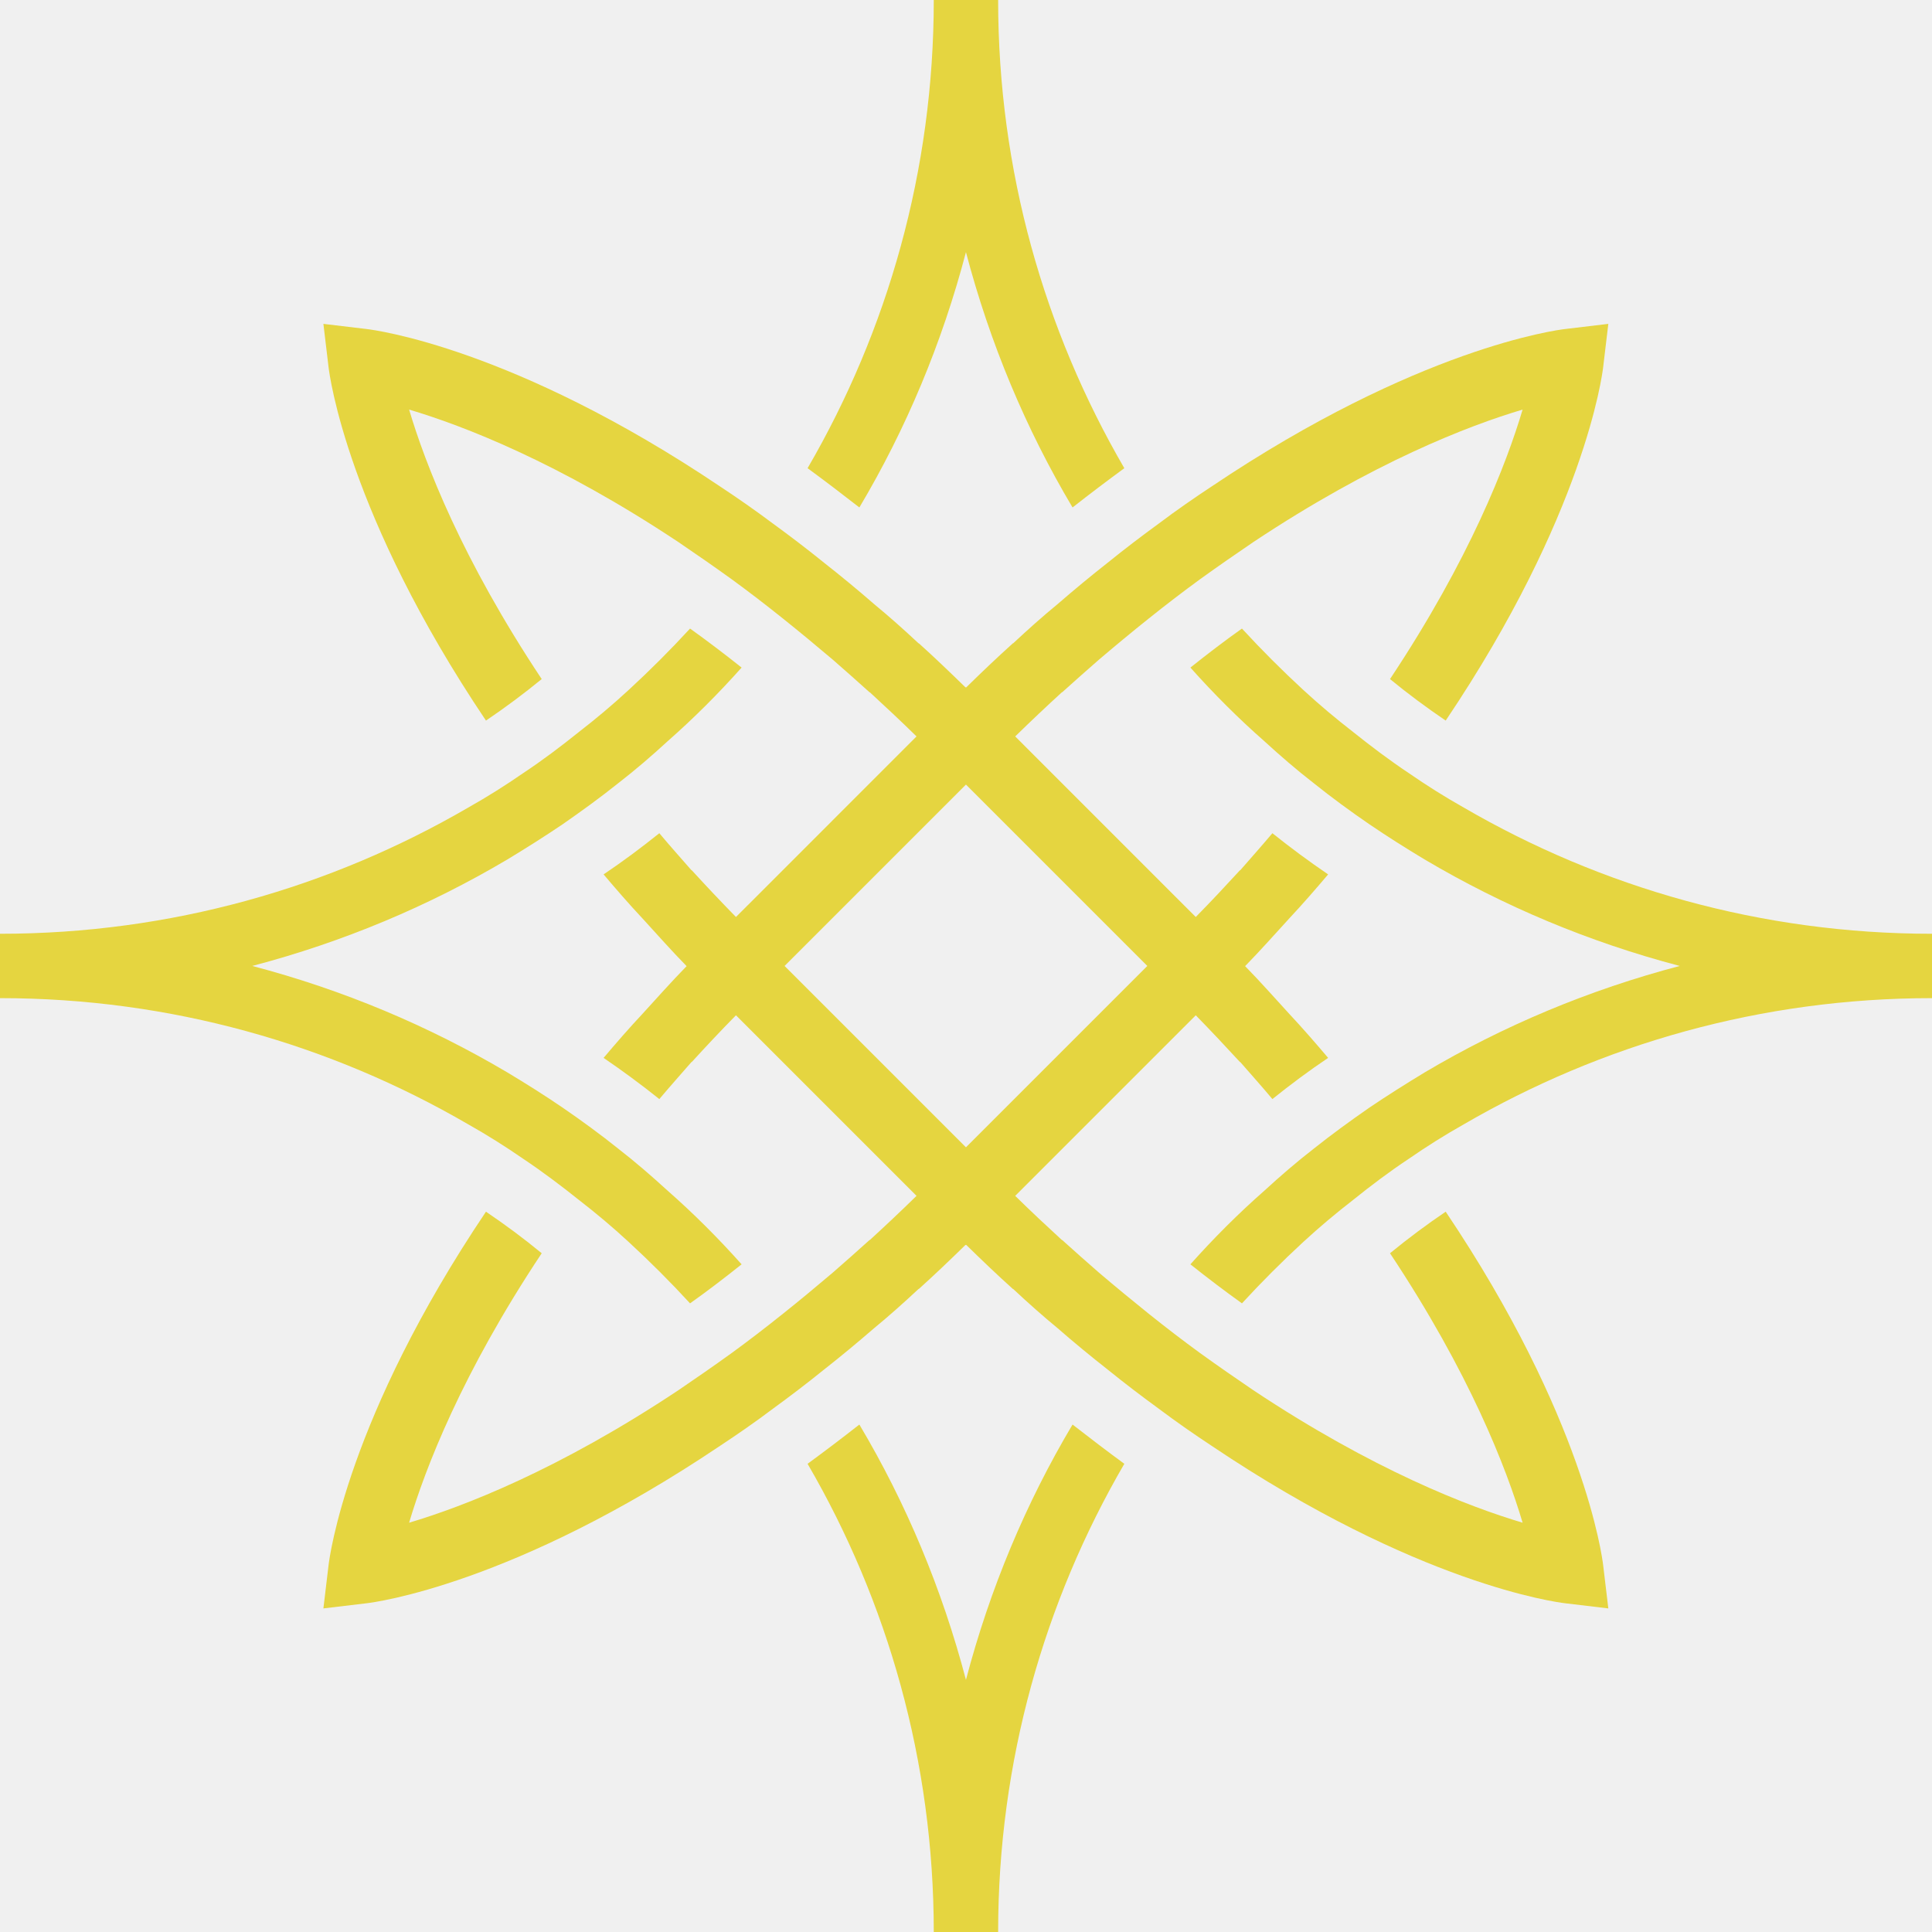
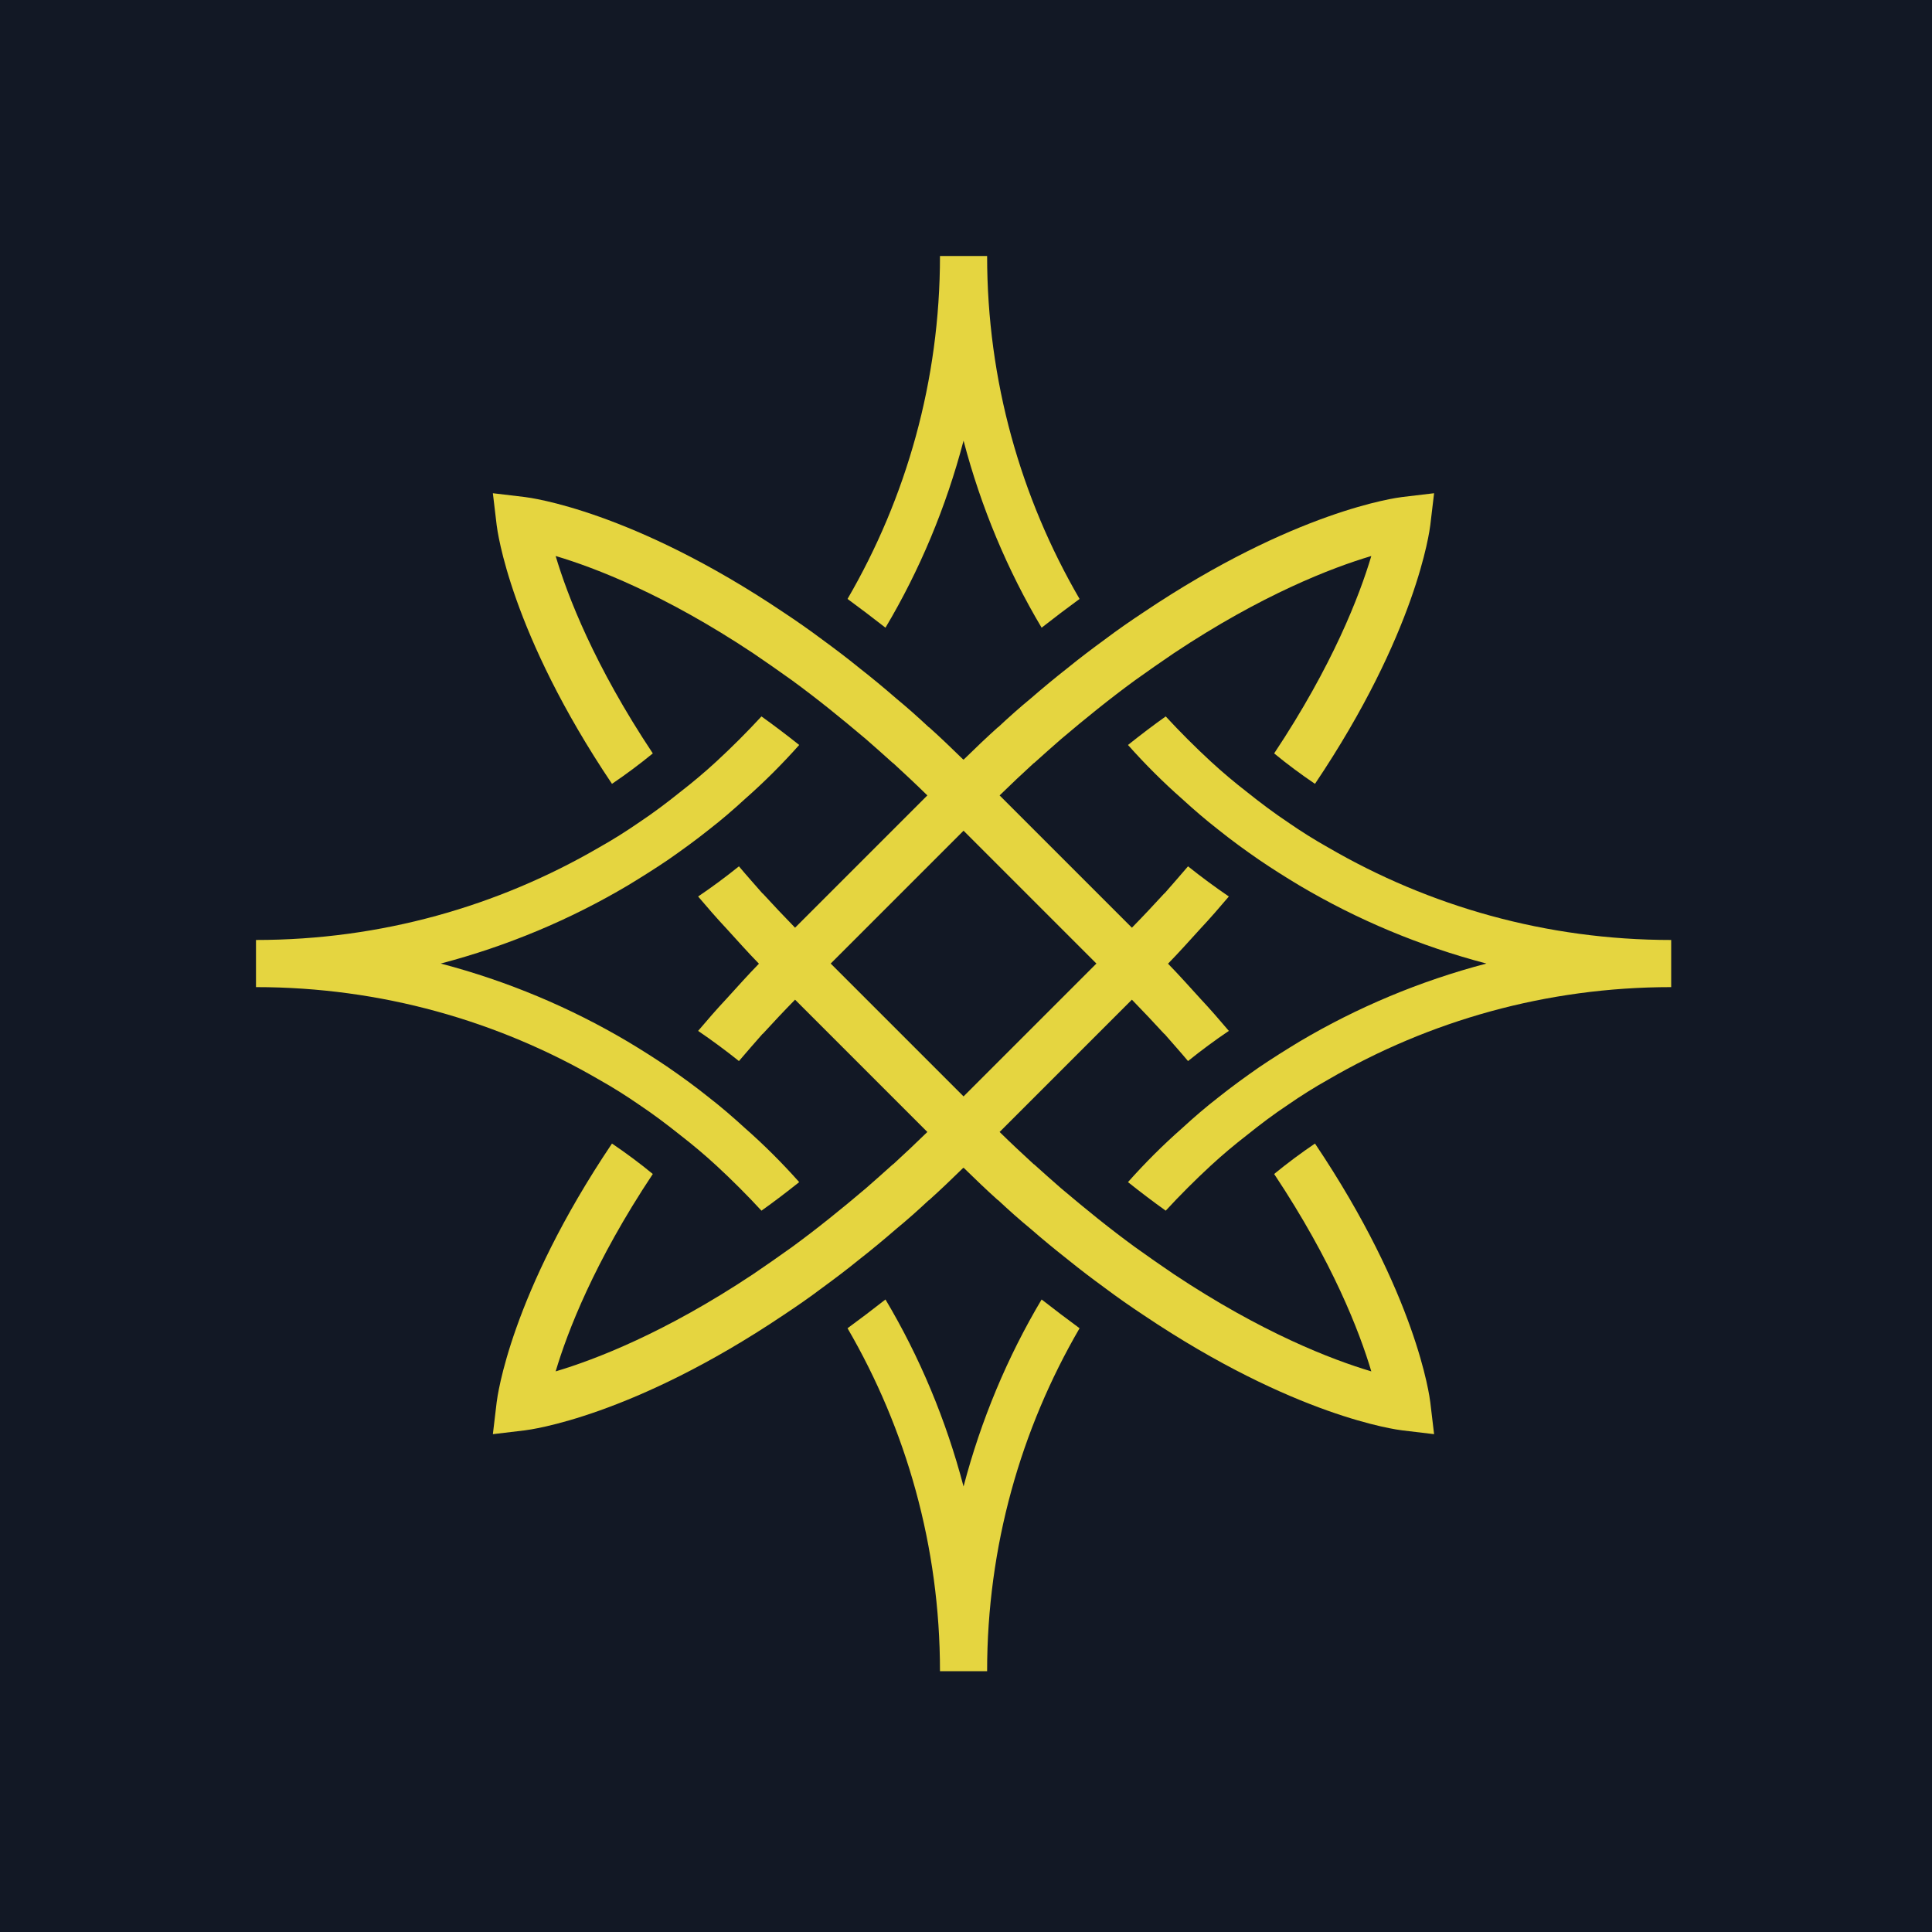
- <svg xmlns="http://www.w3.org/2000/svg" width="41" height="41" viewBox="0 0 41 41" fill="none">
-   <g clip-path="url(#clip0_121_1865)">
-     <path d="M20.499 5.351C21.005 7.277 21.769 9.102 22.761 10.769C23.137 10.474 23.505 10.196 23.86 9.936C22.159 7.011 21.182 3.615 21.182 0H19.816C19.816 3.615 18.839 7.011 17.138 9.936C17.493 10.196 17.861 10.476 18.237 10.769C19.229 9.102 19.993 7.277 20.499 5.351V5.351Z" fill="#E5D540" />
-     <path d="M31.064 17.138C30.662 16.912 30.272 16.666 29.896 16.406C29.485 16.132 29.097 15.839 28.713 15.532C28.352 15.252 28.002 14.959 27.66 14.644C27.209 14.228 26.772 13.791 26.356 13.339C26 13.591 25.632 13.872 25.262 14.167C25.754 14.719 26.281 15.246 26.833 15.731C27.169 16.038 27.516 16.339 27.878 16.619C28.26 16.926 28.656 17.215 29.061 17.493C29.443 17.753 29.833 17.999 30.229 18.237C31.904 19.229 33.721 19.993 35.647 20.499C33.721 21.005 31.902 21.769 30.229 22.761C29.833 23.001 29.443 23.247 29.061 23.505C28.658 23.785 28.262 24.072 27.878 24.378C27.516 24.659 27.167 24.96 26.833 25.267C26.281 25.752 25.754 26.279 25.262 26.831C25.632 27.126 26 27.404 26.356 27.659C26.772 27.207 27.209 26.77 27.66 26.354C28.002 26.039 28.352 25.746 28.713 25.466C29.095 25.159 29.485 24.864 29.896 24.592C30.272 24.332 30.662 24.086 31.064 23.86C33.989 22.159 37.379 21.182 41 21.182V19.816C37.379 19.816 33.989 18.839 31.064 17.138V17.138Z" fill="#E5D540" />
-     <path d="M11.104 24.592C11.514 24.866 11.903 25.159 12.287 25.466C12.649 25.746 12.998 26.039 13.339 26.354C13.791 26.77 14.228 27.207 14.644 27.659C15 27.407 15.368 27.126 15.738 26.831C15.246 26.279 14.719 25.752 14.167 25.267C13.831 24.96 13.484 24.659 13.122 24.378C12.74 24.072 12.344 23.783 11.939 23.505C11.557 23.244 11.167 22.999 10.771 22.761C9.096 21.769 7.279 21.005 5.353 20.499C7.279 19.993 9.098 19.229 10.771 18.237C11.167 17.997 11.557 17.751 11.939 17.493C12.342 17.213 12.738 16.926 13.122 16.619C13.484 16.339 13.833 16.038 14.167 15.731C14.719 15.246 15.246 14.719 15.738 14.167C15.368 13.872 15 13.594 14.644 13.339C14.228 13.791 13.791 14.228 13.339 14.644C12.998 14.959 12.649 15.252 12.287 15.532C11.905 15.839 11.514 16.134 11.104 16.406C10.728 16.666 10.338 16.912 9.936 17.138C7.011 18.839 3.621 19.816 0 19.816V21.182C3.621 21.182 7.011 22.159 9.936 23.86C10.338 24.086 10.728 24.332 11.104 24.592V24.592Z" fill="#E5D540" />
-     <path d="M20.499 35.649C19.993 33.723 19.229 31.898 18.237 30.231C17.861 30.526 17.493 30.804 17.138 31.064C18.839 33.989 19.816 37.385 19.816 41H21.182C21.182 37.385 22.159 33.989 23.86 31.064C23.505 30.804 23.137 30.524 22.761 30.231C21.769 31.898 21.005 33.723 20.499 35.649V35.649Z" fill="#E5D540" />
-     <path d="M30.68 25.714C30.278 25.986 29.882 26.281 29.498 26.596C31.192 29.144 31.971 31.166 32.312 32.314C31.164 31.973 29.142 31.195 26.594 29.5C26.232 29.254 25.856 28.994 25.466 28.713C25.11 28.453 24.754 28.181 24.378 27.88C24.037 27.606 23.681 27.313 23.32 27.006C23.068 26.787 22.808 26.555 22.541 26.315H22.535C22.208 26.014 21.879 25.708 21.544 25.378L24.939 21.983L25.376 21.546C25.703 21.881 26.018 22.216 26.313 22.537H26.319C26.551 22.803 26.785 23.064 27.002 23.324C27.384 23.017 27.78 22.722 28.185 22.45C27.925 22.143 27.652 21.828 27.352 21.507C27.057 21.186 26.75 20.836 26.423 20.503C26.75 20.168 27.059 19.82 27.352 19.499C27.652 19.178 27.925 18.863 28.185 18.556C27.782 18.282 27.386 17.989 27.002 17.682C26.783 17.942 26.551 18.203 26.319 18.469H26.313C26.018 18.79 25.706 19.125 25.376 19.46L24.939 19.024L21.544 15.628C21.879 15.301 22.206 14.992 22.535 14.691H22.541C22.808 14.451 23.068 14.219 23.32 14C23.681 13.693 24.037 13.398 24.378 13.126C24.754 12.825 25.11 12.553 25.466 12.293C25.856 12.012 26.232 11.752 26.594 11.506C29.142 9.812 31.164 9.033 32.312 8.692C31.971 9.84 31.192 11.862 29.498 14.411C29.88 14.725 30.276 15.018 30.68 15.292C33.625 10.913 34.001 7.96 34.021 7.796L34.131 6.873L33.209 6.983C33.044 7.003 30.093 7.379 25.712 10.324C25.35 10.563 24.974 10.822 24.592 11.11C24.236 11.37 23.875 11.643 23.505 11.943C23.157 12.216 22.802 12.51 22.438 12.825C22.131 13.077 21.816 13.358 21.501 13.652H21.495C21.168 13.947 20.838 14.26 20.503 14.589L20.497 14.583L20.491 14.589C20.155 14.262 19.828 13.947 19.499 13.652H19.493C19.178 13.358 18.865 13.079 18.556 12.825C18.194 12.51 17.839 12.218 17.489 11.943C17.119 11.643 16.758 11.37 16.402 11.11C16.02 10.824 15.644 10.563 15.282 10.324C10.903 7.379 7.95 7.003 7.785 6.983L6.863 6.873L6.973 7.796C6.993 7.96 7.369 10.911 10.313 15.292C10.716 15.02 11.112 14.725 11.496 14.411C9.801 11.862 9.023 9.84 8.682 8.692C9.83 9.033 11.852 9.812 14.4 11.506C14.762 11.752 15.138 12.012 15.528 12.293C15.884 12.553 16.239 12.825 16.615 13.126C16.957 13.4 17.312 13.693 17.674 14C17.926 14.219 18.186 14.451 18.453 14.691H18.459C18.786 14.992 19.115 15.299 19.45 15.628L16.055 19.024L15.618 19.46C15.29 19.125 14.975 18.79 14.681 18.469H14.675C14.443 18.203 14.209 17.942 13.992 17.682C13.61 17.989 13.213 18.284 12.809 18.556C13.069 18.863 13.341 19.178 13.642 19.499C13.937 19.82 14.244 20.17 14.571 20.503C14.244 20.838 13.935 21.186 13.642 21.507C13.341 21.828 13.069 22.143 12.809 22.45C13.211 22.724 13.608 23.017 13.992 23.324C14.211 23.064 14.443 22.803 14.675 22.537H14.681C14.975 22.216 15.288 21.881 15.618 21.546L16.055 21.983L19.45 25.378C19.115 25.706 18.788 26.014 18.459 26.315H18.453C18.186 26.555 17.926 26.787 17.674 27.006C17.312 27.313 16.957 27.608 16.615 27.88C16.239 28.181 15.884 28.453 15.528 28.713C15.138 28.994 14.762 29.254 14.4 29.5C11.852 31.195 9.83 31.973 8.682 32.314C9.023 31.166 9.801 29.144 11.496 26.596C11.114 26.281 10.718 25.988 10.313 25.714C7.369 30.093 6.993 33.046 6.973 33.211L6.863 34.133L7.785 34.023C7.95 34.003 10.901 33.627 15.282 30.682C15.644 30.443 16.02 30.184 16.402 29.896C16.758 29.636 17.119 29.363 17.489 29.063C17.837 28.79 18.192 28.496 18.556 28.181C18.863 27.929 19.178 27.648 19.493 27.354H19.499C19.826 27.059 20.155 26.746 20.491 26.417L20.497 26.423L20.503 26.417C20.838 26.744 21.166 27.059 21.495 27.354H21.501C21.816 27.648 22.129 27.927 22.438 28.181C22.799 28.496 23.155 28.788 23.505 29.063C23.875 29.363 24.236 29.636 24.592 29.896C24.974 30.183 25.35 30.443 25.712 30.682C30.091 33.627 33.044 34.003 33.209 34.023L34.131 34.133L34.021 33.211C34.001 33.046 33.625 30.095 30.68 25.714V25.714ZM20.944 23.903L20.499 24.348L20.054 23.903L17.095 20.944L16.65 20.499L17.095 20.054L20.054 17.095L20.499 16.65L20.944 17.095L23.903 20.054L24.348 20.499L23.903 20.944L20.944 23.903Z" fill="#E5D540" />
+ <svg xmlns="http://www.w3.org/2000/svg" width="400" height="400" viewBox="0 0 400 400" fill="none">
+   <rect width="400" height="400" fill="#121825" />
+   <g clip-path="url(#clip0_121_1914)">
+     <path d="M199.493 91.239C203.109 105.007 208.569 118.048 215.657 129.957C218.343 127.851 220.972 125.862 223.514 124.003C211.358 103.104 204.372 78.836 204.372 53H194.613C194.613 78.836 187.627 103.104 175.472 124.003C178.013 125.862 180.642 127.866 183.329 129.957C190.416 118.048 195.876 105.007 199.493 91.239V91.239Z" fill="#E5D540" />
+     <path d="M274.999 175.471C272.123 173.859 269.335 172.102 266.648 170.243C263.714 168.282 260.94 166.191 258.196 163.998C255.61 161.994 253.113 159.902 250.673 157.651C247.449 154.674 244.326 151.552 241.349 148.328C238.807 150.128 236.179 152.133 233.536 154.238C237.05 158.189 240.812 161.95 244.762 165.421C247.158 167.614 249.642 169.763 252.227 171.768C254.957 173.961 257.789 176.023 260.679 178.012C263.409 179.871 266.198 181.629 269.03 183.328C280.997 190.415 293.98 195.876 307.748 199.492C293.98 203.108 280.982 208.569 269.03 215.656C266.198 217.37 263.409 219.127 260.679 220.971C257.803 222.975 254.971 225.023 252.227 227.216C249.642 229.22 247.144 231.37 244.762 233.563C240.812 237.034 237.05 240.795 233.536 244.745C236.179 246.851 238.807 248.841 241.349 250.656C244.326 247.432 247.449 244.31 250.673 241.332C253.113 239.081 255.61 236.99 258.196 234.986C260.926 232.793 263.714 230.687 266.648 228.741C269.335 226.882 272.123 225.125 274.999 223.513C295.897 211.357 320.121 204.372 346.001 204.372V194.612C320.121 194.612 295.897 187.627 274.999 175.471V175.471Z" fill="#E5D540" />
+     <path d="M132.353 228.741C135.287 230.702 138.061 232.793 140.806 234.986C143.391 236.99 145.889 239.081 148.328 241.332C151.553 244.31 154.675 247.432 157.652 250.656C160.194 248.855 162.822 246.851 165.466 244.745C161.951 240.795 158.19 237.034 154.239 233.563C151.843 231.37 149.36 229.22 146.775 227.216C144.044 225.023 141.212 222.961 138.322 220.971C135.592 219.112 132.803 217.355 129.971 215.656C118.005 208.569 105.021 203.108 91.253 199.492C105.021 195.876 118.019 190.415 129.971 183.328C132.803 181.614 135.592 179.857 138.322 178.012C141.198 176.008 144.03 173.961 146.775 171.768C149.36 169.763 151.858 167.614 154.239 165.421C158.19 161.95 161.951 158.189 165.466 154.238C162.822 152.133 160.194 150.143 157.652 148.328C154.675 151.552 151.553 154.674 148.328 157.651C145.889 159.902 143.391 161.994 140.806 163.998C138.075 166.191 135.287 168.297 132.353 170.243C129.667 172.102 126.878 173.859 124.003 175.471C103.104 187.627 78.88 194.612 53 194.612V204.372C78.88 204.372 103.104 211.357 124.003 223.513C126.878 225.125 129.667 226.882 132.353 228.741V228.741Z" fill="#E5D540" />
+     <path d="M199.493 307.763C195.876 293.995 190.416 280.953 183.329 269.044C180.642 271.15 178.013 273.14 175.472 274.999C187.627 295.897 194.613 320.165 194.613 346.001H204.372C204.372 320.165 211.358 295.897 223.514 274.999C220.972 273.14 218.343 271.136 215.657 269.044C208.569 280.953 203.109 293.995 199.493 307.763V307.763Z" fill="#E5D540" />
+     <path d="M272.253 236.759C269.377 238.705 266.545 240.811 263.8 243.062C275.912 261.274 281.475 275.724 283.915 283.93C275.709 281.49 261.259 275.928 243.047 263.815C240.462 262.058 237.775 260.199 234.987 258.195C232.445 256.336 229.904 254.39 227.217 252.241C224.777 250.28 222.236 248.189 219.651 245.996C217.85 244.427 215.991 242.772 214.088 241.058H214.045C211.707 238.909 209.354 236.716 206.958 234.363L231.225 210.095L234.348 206.973C236.686 209.369 238.937 211.765 241.043 214.06H241.086C242.742 215.962 244.412 217.821 245.966 219.68C248.696 217.487 251.528 215.381 254.418 213.435C252.56 211.242 250.613 208.991 248.464 206.697C246.358 204.402 244.165 201.904 241.827 199.522C244.165 197.126 246.373 194.643 248.464 192.348C250.613 190.053 252.56 187.802 254.418 185.609C251.543 183.649 248.711 181.558 245.966 179.365C244.398 181.224 242.742 183.082 241.086 184.985H241.043C238.937 187.28 236.7 189.676 234.348 192.072L231.225 188.95L206.958 164.682C209.354 162.344 211.692 160.136 214.045 157.987H214.088C215.991 156.273 217.85 154.618 219.651 153.049C222.236 150.856 224.777 148.75 227.217 146.804C229.904 144.655 232.445 142.709 234.987 140.85C237.775 138.846 240.462 136.987 243.047 135.229C261.259 123.117 275.709 117.555 283.915 115.115C281.475 123.321 275.912 137.771 263.8 155.983C266.531 158.234 269.363 160.325 272.253 162.286C293.296 130.989 295.983 109.887 296.128 108.711L296.913 102.117L290.319 102.901C289.143 103.047 268.055 105.733 236.744 126.777C234.159 128.491 231.472 130.335 228.742 132.397C226.2 134.256 223.615 136.202 220.972 138.352C218.489 140.298 215.947 142.404 213.348 144.655C211.155 146.456 208.904 148.46 206.653 150.566H206.609C204.271 152.671 201.918 154.908 199.522 157.261L199.478 157.217L199.435 157.261C197.038 154.923 194.7 152.671 192.347 150.566H192.304C190.053 148.46 187.816 146.47 185.609 144.655C183.024 142.404 180.482 140.312 177.984 138.352C175.341 136.202 172.756 134.256 170.215 132.397C167.484 130.35 164.797 128.491 162.212 126.777C130.916 105.733 109.814 103.047 108.637 102.901L102.044 102.117L102.828 108.711C102.973 109.887 105.66 130.974 126.704 162.286C129.579 160.34 132.411 158.234 135.156 155.983C123.044 137.771 117.482 123.321 115.042 115.115C123.247 117.555 137.698 123.117 155.909 135.229C158.495 136.987 161.181 138.846 163.97 140.85C166.511 142.709 169.053 144.655 171.739 146.804C174.179 148.765 176.721 150.856 179.306 153.049C181.107 154.618 182.966 156.273 184.868 157.987H184.912C187.25 160.136 189.603 162.329 191.999 164.682L167.731 188.95L164.609 192.072C162.271 189.676 160.019 187.28 157.914 184.985H157.87C156.214 183.082 154.544 181.224 152.99 179.365C150.26 181.558 147.428 183.663 144.538 185.609C146.397 187.802 148.343 190.053 150.492 192.348C152.598 194.643 154.791 197.141 157.129 199.522C154.791 201.919 152.584 204.402 150.492 206.697C148.343 208.991 146.397 211.242 144.538 213.435C147.414 215.396 150.246 217.487 152.99 219.68C154.559 217.821 156.214 215.962 157.87 214.06H157.914C160.019 211.765 162.256 209.369 164.609 206.973L167.731 210.095L191.999 234.363C189.603 236.701 187.264 238.909 184.912 241.058H184.868C182.966 242.772 181.107 244.427 179.306 245.996C176.721 248.189 174.179 250.295 171.739 252.241C169.053 254.39 166.511 256.336 163.97 258.195C161.181 260.199 158.495 262.058 155.909 263.815C137.698 275.928 123.247 281.49 115.042 283.93C117.482 275.724 123.044 261.274 135.156 243.062C132.426 240.811 129.594 238.72 126.704 236.759C105.66 268.056 102.973 289.158 102.828 290.334L102.044 296.928L108.637 296.143C109.814 295.998 130.901 293.311 162.212 272.268C164.797 270.554 167.484 268.71 170.215 266.647C172.756 264.788 175.341 262.842 177.984 260.693C180.468 258.747 183.009 256.641 185.609 254.39C187.802 252.589 190.053 250.585 192.304 248.479H192.347C194.686 246.373 197.038 244.137 199.435 241.784L199.478 241.828L199.522 241.784C201.918 244.122 204.256 246.373 206.609 248.479H206.653C208.904 250.585 211.14 252.575 213.348 254.39C215.933 256.641 218.474 258.732 220.972 260.693C223.615 262.842 226.2 264.788 228.742 266.647C231.472 268.695 234.159 270.554 236.744 272.268C268.041 293.311 289.143 295.998 290.319 296.143L296.913 296.928L296.128 290.334C295.983 289.158 293.296 268.071 272.253 236.759V236.759ZM202.673 223.819L199.493 227L196.312 223.819L175.167 202.674L171.986 199.493L175.167 196.313L196.312 175.167L199.493 171.987L202.673 175.167L223.819 196.313L226.999 199.493L223.819 202.674L202.673 223.819Z" fill="#E5D540" />
  </g>
  <defs>
-     <clipPath id="clip0_121_1865">
-       <rect width="41" height="41" fill="white" />
+     <clipPath id="clip0_121_1914">
+       <rect width="293" height="293" fill="white" transform="translate(53 53)" />
    </clipPath>
  </defs>
</svg>
